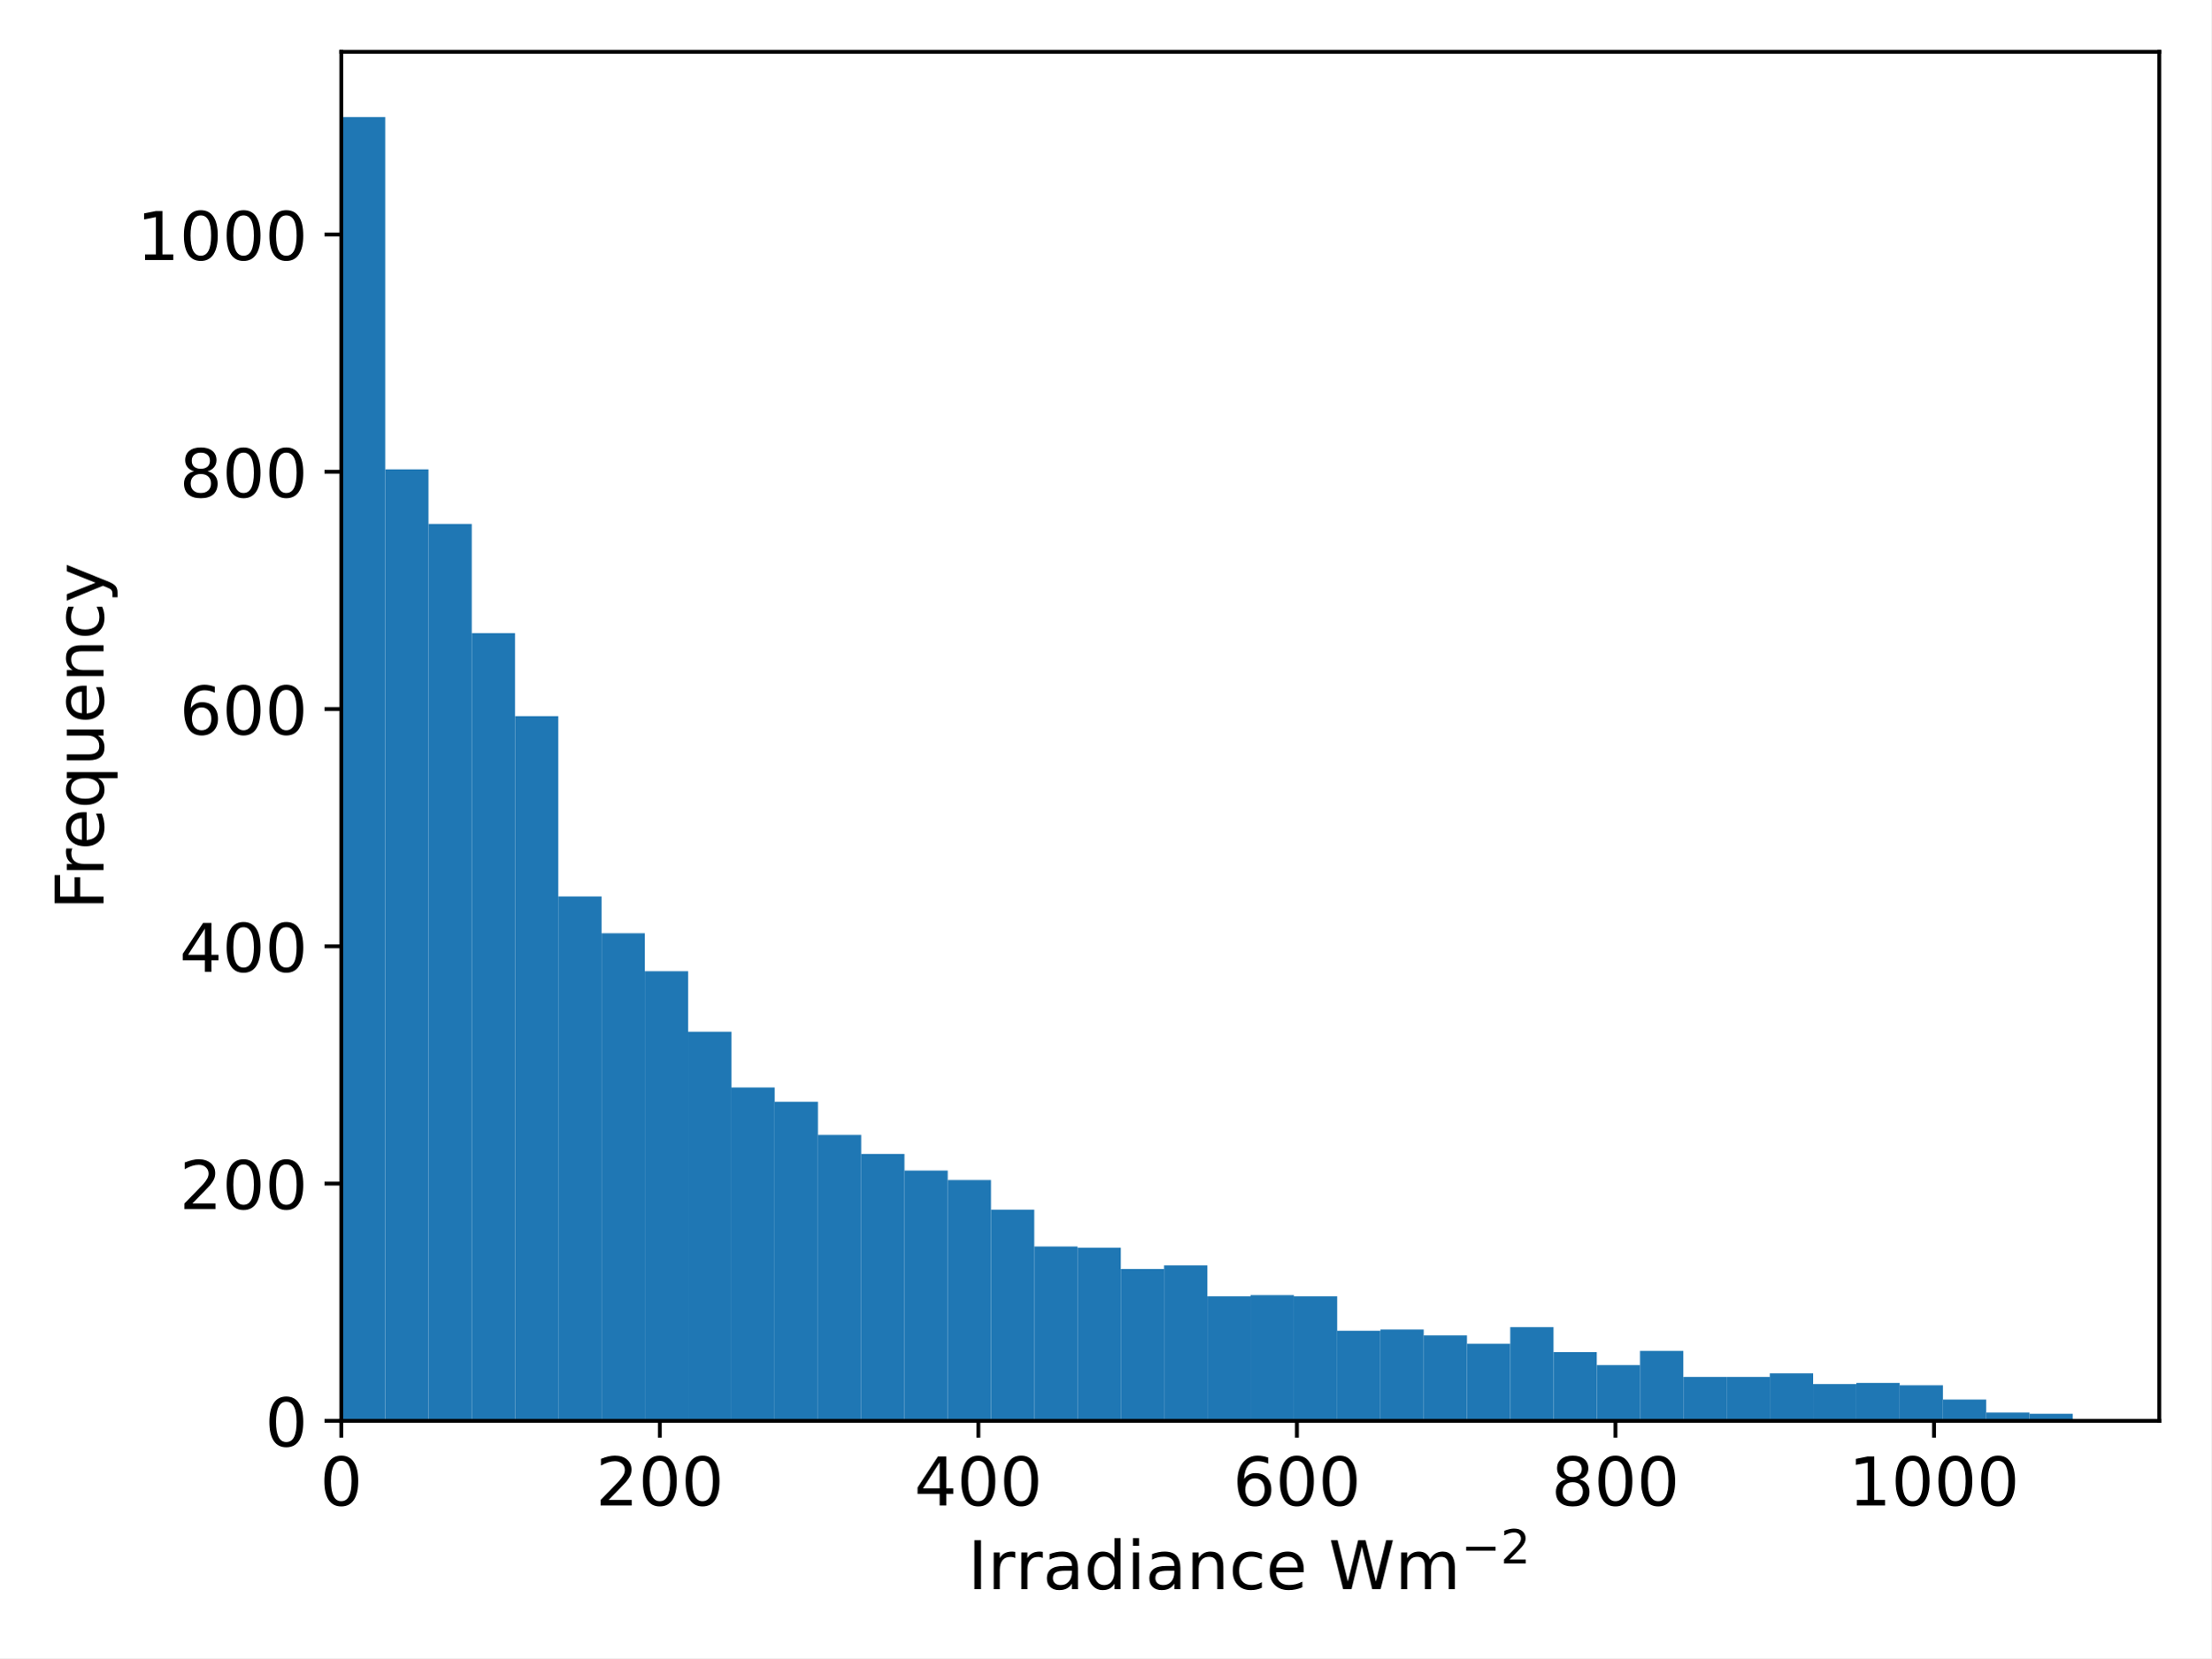
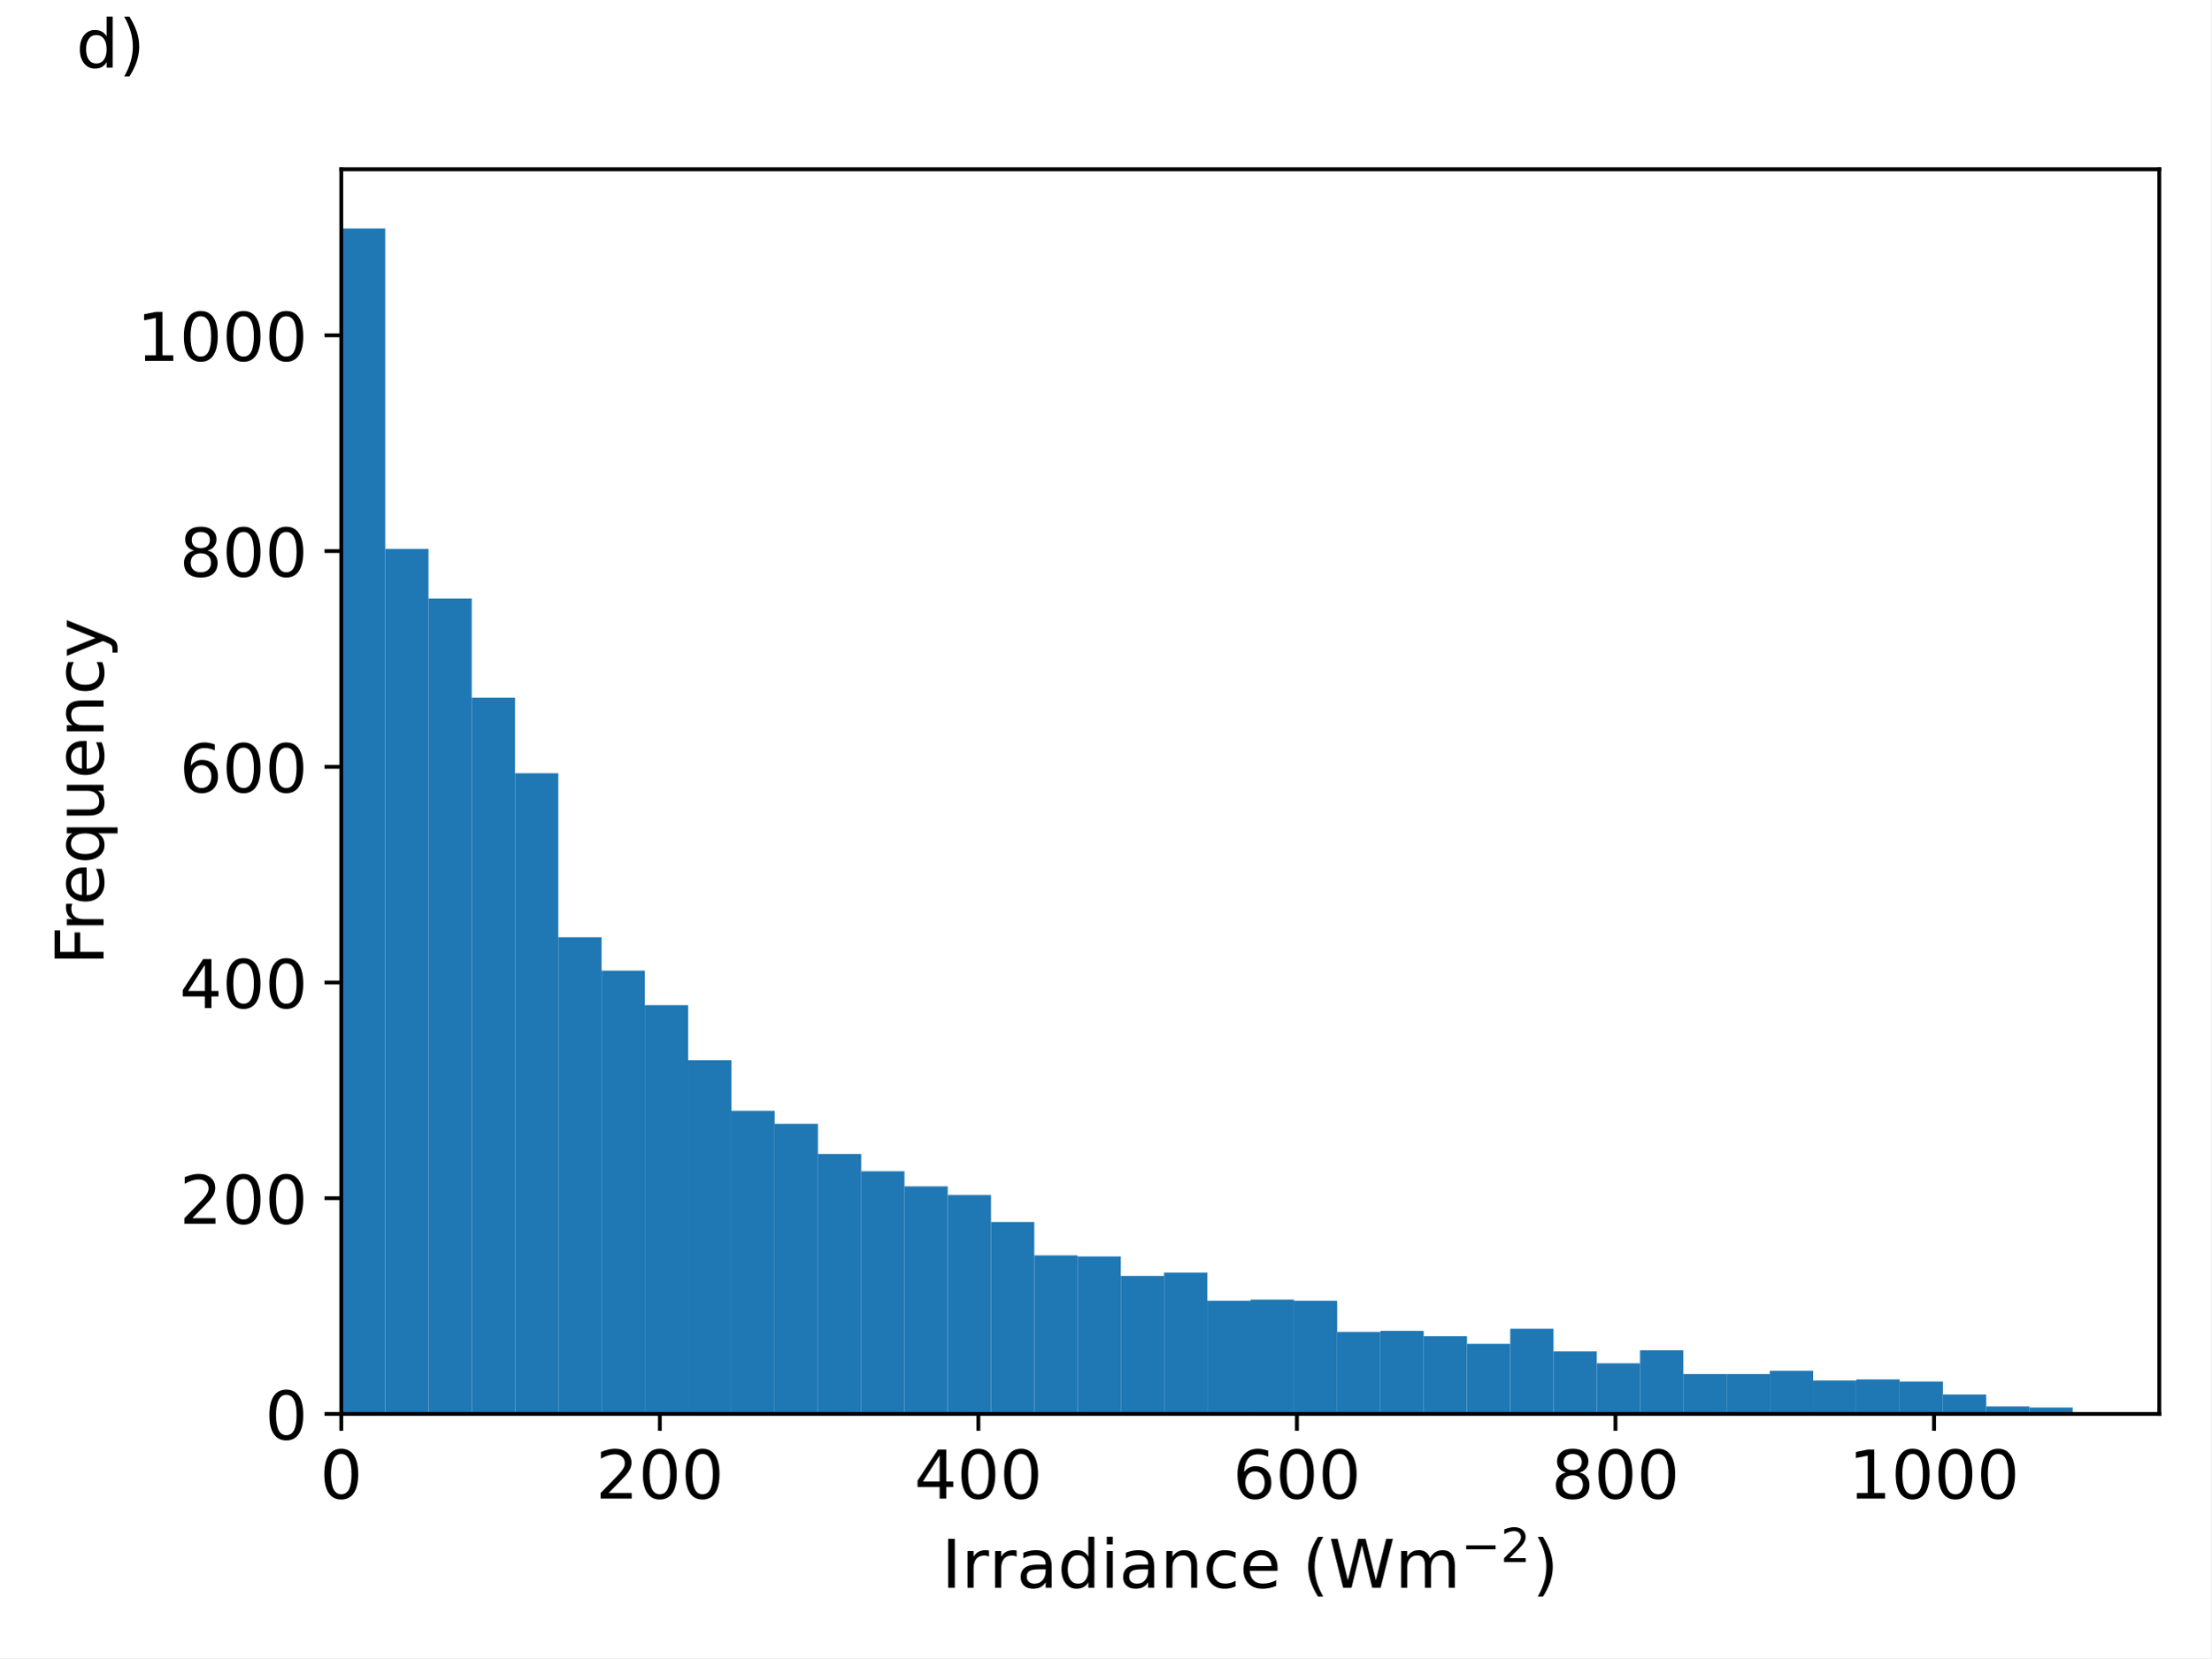
<svg xmlns="http://www.w3.org/2000/svg" xmlns:xlink="http://www.w3.org/1999/xlink" height="345.6pt" version="1.1" viewBox="0 0 460.8 345.6" width="460.8pt">
  <defs>
    <style type="text/css">*{stroke-linecap:butt;stroke-linejoin:round;}</style>
  </defs>
  <g id="figure_1">
    <g id="patch_1">
      <path d="M 0 345.6  L 460.8 345.6  L 460.8 0  L 0 0  z " style="fill:#ffffff;" />
    </g>
    <g id="axes_1">
      <g id="patch_2">
-         <path d="M 71.12 296.152  L 450 296.152  L 450 10.8  L 71.12 10.8  z " style="fill:#ffffff;" />
+         <path d="M 71.12 294.712  L 450 294.712  L 450 35.28  L 71.12 35.28  z " style="fill:#ffffff;" />
      </g>
      <g id="patch_3">
-         <path clip-path="url(#p6f10c648e5)" d="M 71.263 296.152  L 80.28 296.152  L 80.28 24.388  L 71.263 24.388  z " style="fill:#1f77b4;" />
+         <path clip-path="url(#pe1e6126cf8)" d="M 71.263 294.712  L 80.28 294.712  L 80.28 47.634  L 71.263 47.634  z " style="fill:#1f77b4;" />
      </g>
      <g id="patch_4">
-         <path clip-path="url(#p6f10c648e5)" d="M 80.28 296.152  L 89.298 296.152  L 89.298 97.831  L 80.28 97.831  z " style="fill:#1f77b4;" />
+         <path clip-path="url(#pe1e6126cf8)" d="M 80.28 294.712  L 89.298 294.712  L 89.298 114.406  L 80.28 114.406  z " style="fill:#1f77b4;" />
      </g>
      <g id="patch_5">
-         <path clip-path="url(#p6f10c648e5)" d="M 89.298 296.152  L 98.315 296.152  L 98.315 109.206  L 89.298 109.206  z " style="fill:#1f77b4;" />
+         <path clip-path="url(#pe1e6126cf8)" d="M 89.298 294.712  L 98.315 294.712  L 98.315 124.747  L 89.298 124.747  z " style="fill:#1f77b4;" />
      </g>
      <g id="patch_6">
-         <path clip-path="url(#p6f10c648e5)" d="M 98.315 296.152  L 107.333 296.152  L 107.333 131.956  L 98.315 131.956  z " style="fill:#1f77b4;" />
+         <path clip-path="url(#pe1e6126cf8)" d="M 98.315 294.712  L 107.333 294.712  L 107.333 145.431  L 98.315 145.431  z " style="fill:#1f77b4;" />
      </g>
      <g id="patch_7">
-         <path clip-path="url(#p6f10c648e5)" d="M 107.333 296.152  L 116.351 296.152  L 116.351 149.266  L 107.333 149.266  z " style="fill:#1f77b4;" />
+         <path clip-path="url(#pe1e6126cf8)" d="M 107.333 294.712  L 116.351 294.712  L 116.351 161.168  L 107.333 161.168  z " style="fill:#1f77b4;" />
      </g>
      <g id="patch_8">
-         <path clip-path="url(#p6f10c648e5)" d="M 116.351 296.152  L 125.368 296.152  L 125.368 186.853  L 116.351 186.853  z " style="fill:#1f77b4;" />
+         <path clip-path="url(#pe1e6126cf8)" d="M 116.351 294.712  L 125.368 294.712  L 125.368 195.341  L 116.351 195.341  z " style="fill:#1f77b4;" />
      </g>
      <g id="patch_9">
-         <path clip-path="url(#p6f10c648e5)" d="M 125.368 296.152  L 134.386 296.152  L 134.386 194.519  L 125.368 194.519  z " style="fill:#1f77b4;" />
+         <path clip-path="url(#pe1e6126cf8)" d="M 125.368 294.712  L 134.386 294.712  L 134.386 202.311  L 125.368 202.311  z " style="fill:#1f77b4;" />
      </g>
      <g id="patch_10">
-         <path clip-path="url(#p6f10c648e5)" d="M 134.386 296.152  L 143.403 296.152  L 143.403 202.432  L 134.386 202.432  z " style="fill:#1f77b4;" />
+         <path clip-path="url(#pe1e6126cf8)" d="M 134.386 294.712  L 143.403 294.712  L 143.403 209.505  L 134.386 209.505  z " style="fill:#1f77b4;" />
      </g>
      <g id="patch_11">
-         <path clip-path="url(#p6f10c648e5)" d="M 143.403 296.152  L 152.421 296.152  L 152.421 215.043  L 143.403 215.043  z " style="fill:#1f77b4;" />
+         <path clip-path="url(#pe1e6126cf8)" d="M 143.403 294.712  L 152.421 294.712  L 152.421 220.971  L 143.403 220.971  z " style="fill:#1f77b4;" />
      </g>
      <g id="patch_12">
-         <path clip-path="url(#p6f10c648e5)" d="M 152.421 296.152  L 161.438 296.152  L 161.438 226.666  L 152.421 226.666  z " style="fill:#1f77b4;" />
+         <path clip-path="url(#pe1e6126cf8)" d="M 152.421 294.712  L 161.438 294.712  L 161.438 231.537  L 152.421 231.537  z " style="fill:#1f77b4;" />
      </g>
      <g id="patch_13">
-         <path clip-path="url(#p6f10c648e5)" d="M 161.438 296.152  L 170.456 296.152  L 170.456 229.633  L 161.438 229.633  z " style="fill:#1f77b4;" />
+         <path clip-path="url(#pe1e6126cf8)" d="M 161.438 294.712  L 170.456 294.712  L 170.456 234.235  L 161.438 234.235  z " style="fill:#1f77b4;" />
      </g>
      <g id="patch_14">
-         <path clip-path="url(#p6f10c648e5)" d="M 170.456 296.152  L 179.473 296.152  L 179.473 236.557  L 170.456 236.557  z " style="fill:#1f77b4;" />
+         <path clip-path="url(#pe1e6126cf8)" d="M 170.456 294.712  L 179.473 294.712  L 179.473 240.53  L 170.456 240.53  z " style="fill:#1f77b4;" />
      </g>
      <g id="patch_15">
-         <path clip-path="url(#p6f10c648e5)" d="M 179.473 296.152  L 188.491 296.152  L 188.491 240.513  L 179.473 240.513  z " style="fill:#1f77b4;" />
+         <path clip-path="url(#pe1e6126cf8)" d="M 179.473 294.712  L 188.491 294.712  L 188.491 244.127  L 179.473 244.127  z " style="fill:#1f77b4;" />
      </g>
      <g id="patch_16">
-         <path clip-path="url(#p6f10c648e5)" d="M 188.491 296.152  L 197.508 296.152  L 197.508 243.975  L 188.491 243.975  z " style="fill:#1f77b4;" />
+         <path clip-path="url(#pe1e6126cf8)" d="M 188.491 294.712  L 197.508 294.712  L 197.508 247.275  L 188.491 247.275  z " style="fill:#1f77b4;" />
      </g>
      <g id="patch_17">
-         <path clip-path="url(#p6f10c648e5)" d="M 197.508 296.152  L 206.526 296.152  L 206.526 245.954  L 197.508 245.954  z " style="fill:#1f77b4;" />
+         <path clip-path="url(#pe1e6126cf8)" d="M 197.508 294.712  L 206.526 294.712  L 206.526 249.073  L 197.508 249.073  z " style="fill:#1f77b4;" />
      </g>
      <g id="patch_18">
-         <path clip-path="url(#p6f10c648e5)" d="M 206.526 296.152  L 215.544 296.152  L 215.544 252.136  L 206.526 252.136  z " style="fill:#1f77b4;" />
+         <path clip-path="url(#pe1e6126cf8)" d="M 206.526 294.712  L 215.544 294.712  L 215.544 254.694  L 206.526 254.694  z " style="fill:#1f77b4;" />
      </g>
      <g id="patch_19">
-         <path clip-path="url(#p6f10c648e5)" d="M 215.544 296.152  L 224.561 296.152  L 224.561 259.801  L 215.544 259.801  z " style="fill:#1f77b4;" />
+         <path clip-path="url(#pe1e6126cf8)" d="M 215.544 294.712  L 224.561 294.712  L 224.561 261.663  L 215.544 261.663  z " style="fill:#1f77b4;" />
      </g>
      <g id="patch_20">
-         <path clip-path="url(#p6f10c648e5)" d="M 224.561 296.152  L 233.579 296.152  L 233.579 260.049  L 224.561 260.049  z " style="fill:#1f77b4;" />
+         <path clip-path="url(#pe1e6126cf8)" d="M 224.561 294.712  L 233.579 294.712  L 233.579 261.888  L 224.561 261.888  z " style="fill:#1f77b4;" />
      </g>
      <g id="patch_21">
-         <path clip-path="url(#p6f10c648e5)" d="M 233.579 296.152  L 242.596 296.152  L 242.596 264.5  L 233.579 264.5  z " style="fill:#1f77b4;" />
+         <path clip-path="url(#pe1e6126cf8)" d="M 233.579 294.712  L 242.596 294.712  L 242.596 265.935  L 233.579 265.935  z " style="fill:#1f77b4;" />
      </g>
      <g id="patch_22">
-         <path clip-path="url(#p6f10c648e5)" d="M 242.596 296.152  L 251.614 296.152  L 251.614 263.758  L 242.596 263.758  z " style="fill:#1f77b4;" />
+         <path clip-path="url(#pe1e6126cf8)" d="M 242.596 294.712  L 251.614 294.712  L 251.614 265.26  L 242.596 265.26  z " style="fill:#1f77b4;" />
      </g>
      <g id="patch_23">
-         <path clip-path="url(#p6f10c648e5)" d="M 251.614 296.152  L 260.631 296.152  L 260.631 270.187  L 251.614 270.187  z " style="fill:#1f77b4;" />
+         <path clip-path="url(#pe1e6126cf8)" d="M 251.614 294.712  L 260.631 294.712  L 260.631 271.106  L 251.614 271.106  z " style="fill:#1f77b4;" />
      </g>
      <g id="patch_24">
-         <path clip-path="url(#p6f10c648e5)" d="M 260.631 296.152  L 269.649 296.152  L 269.649 269.94  L 260.631 269.94  z " style="fill:#1f77b4;" />
+         <path clip-path="url(#pe1e6126cf8)" d="M 260.631 294.712  L 269.649 294.712  L 269.649 270.881  L 260.631 270.881  z " style="fill:#1f77b4;" />
      </g>
      <g id="patch_25">
-         <path clip-path="url(#p6f10c648e5)" d="M 269.649 296.152  L 278.666 296.152  L 278.666 270.187  L 269.649 270.187  z " style="fill:#1f77b4;" />
+         <path clip-path="url(#pe1e6126cf8)" d="M 269.649 294.712  L 278.666 294.712  L 278.666 271.106  L 269.649 271.106  z " style="fill:#1f77b4;" />
      </g>
      <g id="patch_26">
-         <path clip-path="url(#p6f10c648e5)" d="M 278.666 296.152  L 287.684 296.152  L 287.684 277.359  L 278.666 277.359  z " style="fill:#1f77b4;" />
+         <path clip-path="url(#pe1e6126cf8)" d="M 278.666 294.712  L 287.684 294.712  L 287.684 277.626  L 278.666 277.626  z " style="fill:#1f77b4;" />
      </g>
      <g id="patch_27">
-         <path clip-path="url(#p6f10c648e5)" d="M 287.684 296.152  L 296.702 296.152  L 296.702 277.111  L 287.684 277.111  z " style="fill:#1f77b4;" />
+         <path clip-path="url(#pe1e6126cf8)" d="M 287.684 294.712  L 296.702 294.712  L 296.702 277.401  L 287.684 277.401  z " style="fill:#1f77b4;" />
      </g>
      <g id="patch_28">
-         <path clip-path="url(#p6f10c648e5)" d="M 296.702 296.152  L 305.719 296.152  L 305.719 278.348  L 296.702 278.348  z " style="fill:#1f77b4;" />
+         <path clip-path="url(#pe1e6126cf8)" d="M 296.702 294.712  L 305.719 294.712  L 305.719 278.525  L 296.702 278.525  z " style="fill:#1f77b4;" />
      </g>
      <g id="patch_29">
-         <path clip-path="url(#p6f10c648e5)" d="M 305.719 296.152  L 314.737 296.152  L 314.737 280.079  L 305.719 280.079  z " style="fill:#1f77b4;" />
+         <path clip-path="url(#pe1e6126cf8)" d="M 305.719 294.712  L 314.737 294.712  L 314.737 280.099  L 305.719 280.099  z " style="fill:#1f77b4;" />
      </g>
      <g id="patch_30">
-         <path clip-path="url(#p6f10c648e5)" d="M 314.737 296.152  L 323.754 296.152  L 323.754 276.617  L 314.737 276.617  z " style="fill:#1f77b4;" />
+         <path clip-path="url(#pe1e6126cf8)" d="M 314.737 294.712  L 323.754 294.712  L 323.754 276.951  L 314.737 276.951  z " style="fill:#1f77b4;" />
      </g>
      <g id="patch_31">
-         <path clip-path="url(#p6f10c648e5)" d="M 323.754 296.152  L 332.772 296.152  L 332.772 281.81  L 323.754 281.81  z " style="fill:#1f77b4;" />
+         <path clip-path="url(#pe1e6126cf8)" d="M 323.754 294.712  L 332.772 294.712  L 332.772 281.672  L 323.754 281.672  z " style="fill:#1f77b4;" />
      </g>
      <g id="patch_32">
-         <path clip-path="url(#p6f10c648e5)" d="M 332.772 296.152  L 341.789 296.152  L 341.789 284.53  L 332.772 284.53  z " style="fill:#1f77b4;" />
+         <path clip-path="url(#pe1e6126cf8)" d="M 332.772 294.712  L 341.789 294.712  L 341.789 284.145  L 332.772 284.145  z " style="fill:#1f77b4;" />
      </g>
      <g id="patch_33">
-         <path clip-path="url(#p6f10c648e5)" d="M 341.789 296.152  L 350.807 296.152  L 350.807 281.562  L 341.789 281.562  z " style="fill:#1f77b4;" />
+         <path clip-path="url(#pe1e6126cf8)" d="M 341.789 294.712  L 350.807 294.712  L 350.807 281.448  L 341.789 281.448  z " style="fill:#1f77b4;" />
      </g>
      <g id="patch_34">
-         <path clip-path="url(#p6f10c648e5)" d="M 350.807 296.152  L 359.824 296.152  L 359.824 287.003  L 350.807 287.003  z " style="fill:#1f77b4;" />
+         <path clip-path="url(#pe1e6126cf8)" d="M 350.807 294.712  L 359.824 294.712  L 359.824 286.394  L 350.807 286.394  z " style="fill:#1f77b4;" />
      </g>
      <g id="patch_35">
-         <path clip-path="url(#p6f10c648e5)" d="M 359.824 296.152  L 368.842 296.152  L 368.842 287.003  L 359.824 287.003  z " style="fill:#1f77b4;" />
+         <path clip-path="url(#pe1e6126cf8)" d="M 359.824 294.712  L 368.842 294.712  L 368.842 286.394  L 359.824 286.394  z " style="fill:#1f77b4;" />
      </g>
      <g id="patch_36">
-         <path clip-path="url(#p6f10c648e5)" d="M 368.842 296.152  L 377.86 296.152  L 377.86 286.261  L 368.842 286.261  z " style="fill:#1f77b4;" />
+         <path clip-path="url(#pe1e6126cf8)" d="M 368.842 294.712  L 377.86 294.712  L 377.86 285.719  L 368.842 285.719  z " style="fill:#1f77b4;" />
      </g>
      <g id="patch_37">
-         <path clip-path="url(#p6f10c648e5)" d="M 377.86 296.152  L 386.877 296.152  L 386.877 288.486  L 377.86 288.486  z " style="fill:#1f77b4;" />
+         <path clip-path="url(#pe1e6126cf8)" d="M 377.86 294.712  L 386.877 294.712  L 386.877 287.743  L 377.86 287.743  z " style="fill:#1f77b4;" />
      </g>
      <g id="patch_38">
-         <path clip-path="url(#p6f10c648e5)" d="M 386.877 296.152  L 395.895 296.152  L 395.895 288.239  L 386.877 288.239  z " style="fill:#1f77b4;" />
+         <path clip-path="url(#pe1e6126cf8)" d="M 386.877 294.712  L 395.895 294.712  L 395.895 287.518  L 386.877 287.518  z " style="fill:#1f77b4;" />
      </g>
      <g id="patch_39">
-         <path clip-path="url(#p6f10c648e5)" d="M 395.895 296.152  L 404.912 296.152  L 404.912 288.734  L 395.895 288.734  z " style="fill:#1f77b4;" />
+         <path clip-path="url(#pe1e6126cf8)" d="M 395.895 294.712  L 404.912 294.712  L 404.912 287.967  L 395.895 287.967  z " style="fill:#1f77b4;" />
      </g>
      <g id="patch_40">
-         <path clip-path="url(#p6f10c648e5)" d="M 404.912 296.152  L 413.93 296.152  L 413.93 291.701  L 404.912 291.701  z " style="fill:#1f77b4;" />
+         <path clip-path="url(#pe1e6126cf8)" d="M 404.912 294.712  L 413.93 294.712  L 413.93 290.665  L 404.912 290.665  z " style="fill:#1f77b4;" />
      </g>
      <g id="patch_41">
-         <path clip-path="url(#p6f10c648e5)" d="M 413.93 296.152  L 422.947 296.152  L 422.947 294.421  L 413.93 294.421  z " style="fill:#1f77b4;" />
+         <path clip-path="url(#pe1e6126cf8)" d="M 413.93 294.712  L 422.947 294.712  L 422.947 293.138  L 413.93 293.138  z " style="fill:#1f77b4;" />
      </g>
      <g id="patch_42">
-         <path clip-path="url(#p6f10c648e5)" d="M 422.947 296.152  L 431.965 296.152  L 431.965 294.668  L 422.947 294.668  z " style="fill:#1f77b4;" />
+         <path clip-path="url(#pe1e6126cf8)" d="M 422.947 294.712  L 431.965 294.712  L 431.965 293.363  L 422.947 293.363  z " style="fill:#1f77b4;" />
      </g>
      <g id="matplotlib.axis_1">
        <g id="xtick_1">
          <g id="line2d_1">
            <defs>
-               <path d="M 0 0  L 0 3.5  " id="ma7a2165daa" style="stroke:#000000;stroke-width:0.8;" />
+               <path d="M 0 0  L 0 3.5  " id="m13bd11ced8" style="stroke:#000000;stroke-width:0.8;" />
            </defs>
            <g>
-               <use style="stroke:#000000;stroke-width:0.8;" x="71.12" xlink:href="#ma7a2165daa" y="296.152" />
+               <use style="stroke:#000000;stroke-width:0.8;" x="71.12" xlink:href="#m13bd11ced8" y="294.712" />
            </g>
          </g>
          <g id="text_1">
-             <g transform="translate(66.66625 313.7898)scale(0.14 -0.14)">
+             <g transform="translate(66.66625 312.3498)scale(0.14 -0.14)">
              <defs>
                <path d="M 2034 4250  Q 1547 4250 1301 3770  Q 1056 3291 1056 2328  Q 1056 1369 1301 889  Q 1547 409 2034 409  Q 2525 409 2770 889  Q 3016 1369 3016 2328  Q 3016 3291 2770 3770  Q 2525 4250 2034 4250  z M 2034 4750  Q 2819 4750 3233 4129  Q 3647 3509 3647 2328  Q 3647 1150 3233 529  Q 2819 -91 2034 -91  Q 1250 -91 836 529  Q 422 1150 422 2328  Q 422 3509 836 4129  Q 1250 4750 2034 4750  z " id="DejaVuSans-30" transform="scale(0.015625)" />
              </defs>
              <use xlink:href="#DejaVuSans-30" />
            </g>
          </g>
        </g>
        <g id="xtick_2">
          <g id="line2d_2">
            <g>
-               <use style="stroke:#000000;stroke-width:0.8;" x="137.507" xlink:href="#ma7a2165daa" y="296.152" />
+               <use style="stroke:#000000;stroke-width:0.8;" x="137.507" xlink:href="#m13bd11ced8" y="294.712" />
            </g>
          </g>
          <g id="text_2">
-             <g transform="translate(124.1461 313.7898)scale(0.14 -0.14)">
+             <g transform="translate(124.1461 312.3498)scale(0.14 -0.14)">
              <defs>
                <path d="M 1228 531  L 3431 531  L 3431 0  L 469 0  L 469 531  Q 828 903 1448 1529  Q 2069 2156 2228 2338  Q 2531 2678 2651 2914  Q 2772 3150 2772 3378  Q 2772 3750 2511 3984  Q 2250 4219 1831 4219  Q 1534 4219 1204 4116  Q 875 4013 500 3803  L 500 4441  Q 881 4594 1212 4672  Q 1544 4750 1819 4750  Q 2544 4750 2975 4387  Q 3406 4025 3406 3419  Q 3406 3131 3298 2873  Q 3191 2616 2906 2266  Q 2828 2175 2409 1742  Q 1991 1309 1228 531  z " id="DejaVuSans-32" transform="scale(0.015625)" />
              </defs>
              <use xlink:href="#DejaVuSans-32" />
              <use x="63.623" xlink:href="#DejaVuSans-30" />
              <use x="127.246" xlink:href="#DejaVuSans-30" />
            </g>
          </g>
        </g>
        <g id="xtick_3">
          <g id="line2d_3">
            <g>
-               <use style="stroke:#000000;stroke-width:0.8;" x="203.895" xlink:href="#ma7a2165daa" y="296.152" />
+               <use style="stroke:#000000;stroke-width:0.8;" x="203.895" xlink:href="#m13bd11ced8" y="294.712" />
            </g>
          </g>
          <g id="text_3">
-             <g transform="translate(190.5334 313.7898)scale(0.14 -0.14)">
+             <g transform="translate(190.5334 312.3498)scale(0.14 -0.14)">
              <defs>
                <path d="M 2419 4116  L 825 1625  L 2419 1625  L 2419 4116  z M 2253 4666  L 3047 4666  L 3047 1625  L 3713 1625  L 3713 1100  L 3047 1100  L 3047 0  L 2419 0  L 2419 1100  L 313 1100  L 313 1709  L 2253 4666  z " id="DejaVuSans-34" transform="scale(0.015625)" />
              </defs>
              <use xlink:href="#DejaVuSans-34" />
              <use x="63.623" xlink:href="#DejaVuSans-30" />
              <use x="127.246" xlink:href="#DejaVuSans-30" />
            </g>
          </g>
        </g>
        <g id="xtick_4">
          <g id="line2d_4">
            <g>
-               <use style="stroke:#000000;stroke-width:0.8;" x="270.282" xlink:href="#ma7a2165daa" y="296.152" />
+               <use style="stroke:#000000;stroke-width:0.8;" x="270.282" xlink:href="#m13bd11ced8" y="294.712" />
            </g>
          </g>
          <g id="text_4">
-             <g transform="translate(256.9207 313.7898)scale(0.14 -0.14)">
+             <g transform="translate(256.9207 312.3498)scale(0.14 -0.14)">
              <defs>
                <path d="M 2113 2584  Q 1688 2584 1439 2293  Q 1191 2003 1191 1497  Q 1191 994 1439 701  Q 1688 409 2113 409  Q 2538 409 2786 701  Q 3034 994 3034 1497  Q 3034 2003 2786 2293  Q 2538 2584 2113 2584  z M 3366 4563  L 3366 3988  Q 3128 4100 2886 4159  Q 2644 4219 2406 4219  Q 1781 4219 1451 3797  Q 1122 3375 1075 2522  Q 1259 2794 1537 2939  Q 1816 3084 2150 3084  Q 2853 3084 3261 2657  Q 3669 2231 3669 1497  Q 3669 778 3244 343  Q 2819 -91 2113 -91  Q 1303 -91 875 529  Q 447 1150 447 2328  Q 447 3434 972 4092  Q 1497 4750 2381 4750  Q 2619 4750 2861 4703  Q 3103 4656 3366 4563  z " id="DejaVuSans-36" transform="scale(0.015625)" />
              </defs>
              <use xlink:href="#DejaVuSans-36" />
              <use x="63.623" xlink:href="#DejaVuSans-30" />
              <use x="127.246" xlink:href="#DejaVuSans-30" />
            </g>
          </g>
        </g>
        <g id="xtick_5">
          <g id="line2d_5">
            <g>
-               <use style="stroke:#000000;stroke-width:0.8;" x="336.669" xlink:href="#ma7a2165daa" y="296.152" />
+               <use style="stroke:#000000;stroke-width:0.8;" x="336.669" xlink:href="#m13bd11ced8" y="294.712" />
            </g>
          </g>
          <g id="text_5">
-             <g transform="translate(323.308 313.7898)scale(0.14 -0.14)">
+             <g transform="translate(323.308 312.3498)scale(0.14 -0.14)">
              <defs>
                <path d="M 2034 2216  Q 1584 2216 1326 1975  Q 1069 1734 1069 1313  Q 1069 891 1326 650  Q 1584 409 2034 409  Q 2484 409 2743 651  Q 3003 894 3003 1313  Q 3003 1734 2745 1975  Q 2488 2216 2034 2216  z M 1403 2484  Q 997 2584 770 2862  Q 544 3141 544 3541  Q 544 4100 942 4425  Q 1341 4750 2034 4750  Q 2731 4750 3128 4425  Q 3525 4100 3525 3541  Q 3525 3141 3298 2862  Q 3072 2584 2669 2484  Q 3125 2378 3379 2068  Q 3634 1759 3634 1313  Q 3634 634 3220 271  Q 2806 -91 2034 -91  Q 1263 -91 848 271  Q 434 634 434 1313  Q 434 1759 690 2068  Q 947 2378 1403 2484  z M 1172 3481  Q 1172 3119 1398 2916  Q 1625 2713 2034 2713  Q 2441 2713 2670 2916  Q 2900 3119 2900 3481  Q 2900 3844 2670 4047  Q 2441 4250 2034 4250  Q 1625 4250 1398 4047  Q 1172 3844 1172 3481  z " id="DejaVuSans-38" transform="scale(0.015625)" />
              </defs>
              <use xlink:href="#DejaVuSans-38" />
              <use x="63.623" xlink:href="#DejaVuSans-30" />
              <use x="127.246" xlink:href="#DejaVuSans-30" />
            </g>
          </g>
        </g>
        <g id="xtick_6">
          <g id="line2d_6">
            <g>
-               <use style="stroke:#000000;stroke-width:0.8;" x="403.057" xlink:href="#ma7a2165daa" y="296.152" />
+               <use style="stroke:#000000;stroke-width:0.8;" x="403.057" xlink:href="#m13bd11ced8" y="294.712" />
            </g>
          </g>
          <g id="text_6">
-             <g transform="translate(385.2415 313.7898)scale(0.14 -0.14)">
+             <g transform="translate(385.2415 312.3498)scale(0.14 -0.14)">
              <defs>
                <path d="M 794 531  L 1825 531  L 1825 4091  L 703 3866  L 703 4441  L 1819 4666  L 2450 4666  L 2450 531  L 3481 531  L 3481 0  L 794 0  L 794 531  z " id="DejaVuSans-31" transform="scale(0.015625)" />
              </defs>
              <use xlink:href="#DejaVuSans-31" />
              <use x="63.623" xlink:href="#DejaVuSans-30" />
              <use x="127.246" xlink:href="#DejaVuSans-30" />
              <use x="190.869" xlink:href="#DejaVuSans-30" />
            </g>
          </g>
        </g>
        <g id="text_7">
-           <g transform="translate(201.69 331.3392)scale(0.14 -0.14)">
+           <g transform="translate(196.23 331.0498)scale(0.14 -0.14)">
            <defs>
              <path d="M 628 4666  L 1259 4666  L 1259 0  L 628 0  L 628 4666  z " id="DejaVuSans-49" transform="scale(0.015625)" />
              <path d="M 2631 2963  Q 2534 3019 2420 3045  Q 2306 3072 2169 3072  Q 1681 3072 1420 2755  Q 1159 2438 1159 1844  L 1159 0  L 581 0  L 581 3500  L 1159 3500  L 1159 2956  Q 1341 3275 1631 3429  Q 1922 3584 2338 3584  Q 2397 3584 2469 3576  Q 2541 3569 2628 3553  L 2631 2963  z " id="DejaVuSans-72" transform="scale(0.015625)" />
              <path d="M 2194 1759  Q 1497 1759 1228 1600  Q 959 1441 959 1056  Q 959 750 1161 570  Q 1363 391 1709 391  Q 2188 391 2477 730  Q 2766 1069 2766 1631  L 2766 1759  L 2194 1759  z M 3341 1997  L 3341 0  L 2766 0  L 2766 531  Q 2569 213 2275 61  Q 1981 -91 1556 -91  Q 1019 -91 701 211  Q 384 513 384 1019  Q 384 1609 779 1909  Q 1175 2209 1959 2209  L 2766 2209  L 2766 2266  Q 2766 2663 2505 2880  Q 2244 3097 1772 3097  Q 1472 3097 1187 3025  Q 903 2953 641 2809  L 641 3341  Q 956 3463 1253 3523  Q 1550 3584 1831 3584  Q 2591 3584 2966 3190  Q 3341 2797 3341 1997  z " id="DejaVuSans-61" transform="scale(0.015625)" />
              <path d="M 2906 2969  L 2906 4863  L 3481 4863  L 3481 0  L 2906 0  L 2906 525  Q 2725 213 2448 61  Q 2172 -91 1784 -91  Q 1150 -91 751 415  Q 353 922 353 1747  Q 353 2572 751 3078  Q 1150 3584 1784 3584  Q 2172 3584 2448 3432  Q 2725 3281 2906 2969  z M 947 1747  Q 947 1113 1208 752  Q 1469 391 1925 391  Q 2381 391 2643 752  Q 2906 1113 2906 1747  Q 2906 2381 2643 2742  Q 2381 3103 1925 3103  Q 1469 3103 1208 2742  Q 947 2381 947 1747  z " id="DejaVuSans-64" transform="scale(0.015625)" />
              <path d="M 603 3500  L 1178 3500  L 1178 0  L 603 0  L 603 3500  z M 603 4863  L 1178 4863  L 1178 4134  L 603 4134  L 603 4863  z " id="DejaVuSans-69" transform="scale(0.015625)" />
              <path d="M 3513 2113  L 3513 0  L 2938 0  L 2938 2094  Q 2938 2591 2744 2837  Q 2550 3084 2163 3084  Q 1697 3084 1428 2787  Q 1159 2491 1159 1978  L 1159 0  L 581 0  L 581 3500  L 1159 3500  L 1159 2956  Q 1366 3272 1645 3428  Q 1925 3584 2291 3584  Q 2894 3584 3203 3211  Q 3513 2838 3513 2113  z " id="DejaVuSans-6e" transform="scale(0.015625)" />
              <path d="M 3122 3366  L 3122 2828  Q 2878 2963 2633 3030  Q 2388 3097 2138 3097  Q 1578 3097 1268 2742  Q 959 2388 959 1747  Q 959 1106 1268 751  Q 1578 397 2138 397  Q 2388 397 2633 464  Q 2878 531 3122 666  L 3122 134  Q 2881 22 2623 -34  Q 2366 -91 2075 -91  Q 1284 -91 818 406  Q 353 903 353 1747  Q 353 2603 823 3093  Q 1294 3584 2113 3584  Q 2378 3584 2631 3529  Q 2884 3475 3122 3366  z " id="DejaVuSans-63" transform="scale(0.015625)" />
              <path d="M 3597 1894  L 3597 1613  L 953 1613  Q 991 1019 1311 708  Q 1631 397 2203 397  Q 2534 397 2845 478  Q 3156 559 3463 722  L 3463 178  Q 3153 47 2828 -22  Q 2503 -91 2169 -91  Q 1331 -91 842 396  Q 353 884 353 1716  Q 353 2575 817 3079  Q 1281 3584 2069 3584  Q 2775 3584 3186 3129  Q 3597 2675 3597 1894  z M 3022 2063  Q 3016 2534 2758 2815  Q 2500 3097 2075 3097  Q 1594 3097 1305 2825  Q 1016 2553 972 2059  L 3022 2063  z " id="DejaVuSans-65" transform="scale(0.015625)" />
              <path id="DejaVuSans-20" transform="scale(0.015625)" />
+               <path d="M 1984 4856  Q 1566 4138 1362 3434  Q 1159 2731 1159 2009  Q 1159 1288 1364 580  Q 1569 -128 1984 -844  L 1484 -844  Q 1016 -109 783 600  Q 550 1309 550 2009  Q 550 2706 781 3412  Q 1013 4119 1484 4856  L 1984 4856  z " id="DejaVuSans-28" transform="scale(0.015625)" />
              <path d="M 213 4666  L 850 4666  L 1831 722  L 2809 4666  L 3519 4666  L 4500 722  L 5478 4666  L 6119 4666  L 4947 0  L 4153 0  L 3169 4050  L 2175 0  L 1381 0  L 213 4666  z " id="DejaVuSans-57" transform="scale(0.015625)" />
              <path d="M 3328 2828  Q 3544 3216 3844 3400  Q 4144 3584 4550 3584  Q 5097 3584 5394 3201  Q 5691 2819 5691 2113  L 5691 0  L 5113 0  L 5113 2094  Q 5113 2597 4934 2840  Q 4756 3084 4391 3084  Q 3944 3084 3684 2787  Q 3425 2491 3425 1978  L 3425 0  L 2847 0  L 2847 2094  Q 2847 2600 2669 2842  Q 2491 3084 2119 3084  Q 1678 3084 1418 2786  Q 1159 2488 1159 1978  L 1159 0  L 581 0  L 581 3500  L 1159 3500  L 1159 2956  Q 1356 3278 1631 3431  Q 1906 3584 2284 3584  Q 2666 3584 2933 3390  Q 3200 3197 3328 2828  z " id="DejaVuSans-6d" transform="scale(0.015625)" />
              <path d="M 678 2272  L 4684 2272  L 4684 1741  L 678 1741  L 678 2272  z " id="DejaVuSans-2212" transform="scale(0.015625)" />
+               <path d="M 513 4856  L 1013 4856  Q 1481 4119 1714 3412  Q 1947 2706 1947 2009  Q 1947 1309 1714 600  Q 1481 -109 1013 -844  L 513 -844  Q 928 -128 1133 580  Q 1338 1288 1338 2009  Q 1338 2731 1133 3434  Q 928 4138 513 4856  z " id="DejaVuSans-29" transform="scale(0.015625)" />
            </defs>
            <use transform="translate(0 0.765625)" xlink:href="#DejaVuSans-49" />
            <use transform="translate(29.49219 0.765625)" xlink:href="#DejaVuSans-72" />
            <use transform="translate(70.60547 0.765625)" xlink:href="#DejaVuSans-72" />
            <use transform="translate(111.7188 0.765625)" xlink:href="#DejaVuSans-61" />
            <use transform="translate(172.998 0.765625)" xlink:href="#DejaVuSans-64" />
            <use transform="translate(236.4746 0.765625)" xlink:href="#DejaVuSans-69" />
            <use transform="translate(264.2578 0.765625)" xlink:href="#DejaVuSans-61" />
            <use transform="translate(325.5371 0.765625)" xlink:href="#DejaVuSans-6e" />
            <use transform="translate(388.916 0.765625)" xlink:href="#DejaVuSans-63" />
            <use transform="translate(443.8965 0.765625)" xlink:href="#DejaVuSans-65" />
            <use transform="translate(505.4199 0.765625)" xlink:href="#DejaVuSans-20" />
-             <use transform="translate(537.207 0.765625)" xlink:href="#DejaVuSans-57" />
-             <use transform="translate(636.084 0.765625)" xlink:href="#DejaVuSans-6d" />
-             <use transform="translate(734.4531 39.04688)scale(0.7)" xlink:href="#DejaVuSans-2212" />
-             <use transform="translate(793.1055 39.04688)scale(0.7)" xlink:href="#DejaVuSans-32" />
+             <use transform="translate(537.207 0.765625)" xlink:href="#DejaVuSans-28" />
+             <use transform="translate(576.2207 0.765625)" xlink:href="#DejaVuSans-57" />
+             <use transform="translate(675.0977 0.765625)" xlink:href="#DejaVuSans-6d" />
+             <use transform="translate(773.4668 39.04688)scale(0.7)" xlink:href="#DejaVuSans-2212" />
+             <use transform="translate(832.1191 39.04688)scale(0.7)" xlink:href="#DejaVuSans-32" />
+             <use transform="translate(879.3896 0.765625)" xlink:href="#DejaVuSans-29" />
          </g>
        </g>
      </g>
      <g id="matplotlib.axis_2">
        <g id="ytick_1">
          <g id="line2d_7">
            <defs>
-               <path d="M 0 0  L -3.5 0  " id="m260f1e5e52" style="stroke:#000000;stroke-width:0.8;" />
+               <path d="M 0 0  L -3.5 0  " id="m00aea3352f" style="stroke:#000000;stroke-width:0.8;" />
            </defs>
            <g>
-               <use style="stroke:#000000;stroke-width:0.8;" x="71.12" xlink:href="#m260f1e5e52" y="296.152" />
+               <use style="stroke:#000000;stroke-width:0.8;" x="71.12" xlink:href="#m00aea3352f" y="294.712" />
            </g>
          </g>
          <g id="text_8">
-             <g transform="translate(55.2125 301.4709)scale(0.14 -0.14)">
+             <g transform="translate(55.2125 300.0309)scale(0.14 -0.14)">
              <use xlink:href="#DejaVuSans-30" />
            </g>
          </g>
        </g>
        <g id="ytick_2">
          <g id="line2d_8">
            <g>
-               <use style="stroke:#000000;stroke-width:0.8;" x="71.12" xlink:href="#m260f1e5e52" y="246.695" />
+               <use style="stroke:#000000;stroke-width:0.8;" x="71.12" xlink:href="#m00aea3352f" y="249.748" />
            </g>
          </g>
          <g id="text_9">
-             <g transform="translate(37.3975 252.0143)scale(0.14 -0.14)">
+             <g transform="translate(37.3975 255.0667)scale(0.14 -0.14)">
              <use xlink:href="#DejaVuSans-32" />
              <use x="63.623" xlink:href="#DejaVuSans-30" />
              <use x="127.246" xlink:href="#DejaVuSans-30" />
            </g>
          </g>
        </g>
        <g id="ytick_3">
          <g id="line2d_9">
            <g>
-               <use style="stroke:#000000;stroke-width:0.8;" x="71.12" xlink:href="#m260f1e5e52" y="197.239" />
+               <use style="stroke:#000000;stroke-width:0.8;" x="71.12" xlink:href="#m00aea3352f" y="204.784" />
            </g>
          </g>
          <g id="text_10">
-             <g transform="translate(37.3975 202.5578)scale(0.14 -0.14)">
+             <g transform="translate(37.3975 210.1026)scale(0.14 -0.14)">
              <use xlink:href="#DejaVuSans-34" />
              <use x="63.623" xlink:href="#DejaVuSans-30" />
              <use x="127.246" xlink:href="#DejaVuSans-30" />
            </g>
          </g>
        </g>
        <g id="ytick_4">
          <g id="line2d_10">
            <g>
-               <use style="stroke:#000000;stroke-width:0.8;" x="71.12" xlink:href="#m260f1e5e52" y="147.782" />
+               <use style="stroke:#000000;stroke-width:0.8;" x="71.12" xlink:href="#m00aea3352f" y="159.82" />
            </g>
          </g>
          <g id="text_11">
-             <g transform="translate(37.3975 153.1012)scale(0.14 -0.14)">
+             <g transform="translate(37.3975 165.1384)scale(0.14 -0.14)">
              <use xlink:href="#DejaVuSans-36" />
              <use x="63.623" xlink:href="#DejaVuSans-30" />
              <use x="127.246" xlink:href="#DejaVuSans-30" />
            </g>
          </g>
        </g>
        <g id="ytick_5">
          <g id="line2d_11">
            <g>
-               <use style="stroke:#000000;stroke-width:0.8;" x="71.12" xlink:href="#m260f1e5e52" y="98.326" />
+               <use style="stroke:#000000;stroke-width:0.8;" x="71.12" xlink:href="#m00aea3352f" y="114.855" />
            </g>
          </g>
          <g id="text_12">
-             <g transform="translate(37.3975 103.6447)scale(0.14 -0.14)">
+             <g transform="translate(37.3975 120.1742)scale(0.14 -0.14)">
              <use xlink:href="#DejaVuSans-38" />
              <use x="63.623" xlink:href="#DejaVuSans-30" />
              <use x="127.246" xlink:href="#DejaVuSans-30" />
            </g>
          </g>
        </g>
        <g id="ytick_6">
          <g id="line2d_12">
            <g>
-               <use style="stroke:#000000;stroke-width:0.8;" x="71.12" xlink:href="#m260f1e5e52" y="48.869" />
+               <use style="stroke:#000000;stroke-width:0.8;" x="71.12" xlink:href="#m00aea3352f" y="69.891" />
            </g>
          </g>
          <g id="text_13">
-             <g transform="translate(28.49 54.18809)scale(0.14 -0.14)">
+             <g transform="translate(28.49 75.21007)scale(0.14 -0.14)">
              <use xlink:href="#DejaVuSans-31" />
              <use x="63.623" xlink:href="#DejaVuSans-30" />
              <use x="127.246" xlink:href="#DejaVuSans-30" />
              <use x="190.869" xlink:href="#DejaVuSans-30" />
            </g>
          </g>
        </g>
        <g id="text_14">
-           <g transform="translate(21.57844 189.6376)rotate(-90)scale(0.14 -0.14)">
+           <g transform="translate(21.57844 201.1576)rotate(-90)scale(0.14 -0.14)">
            <defs>
              <path d="M 628 4666  L 3309 4666  L 3309 4134  L 1259 4134  L 1259 2759  L 3109 2759  L 3109 2228  L 1259 2228  L 1259 0  L 628 0  L 628 4666  z " id="DejaVuSans-46" transform="scale(0.015625)" />
              <path d="M 947 1747  Q 947 1113 1208 752  Q 1469 391 1925 391  Q 2381 391 2643 752  Q 2906 1113 2906 1747  Q 2906 2381 2643 2742  Q 2381 3103 1925 3103  Q 1469 3103 1208 2742  Q 947 2381 947 1747  z M 2906 525  Q 2725 213 2448 61  Q 2172 -91 1784 -91  Q 1150 -91 751 415  Q 353 922 353 1747  Q 353 2572 751 3078  Q 1150 3584 1784 3584  Q 2172 3584 2448 3432  Q 2725 3281 2906 2969  L 2906 3500  L 3481 3500  L 3481 -1331  L 2906 -1331  L 2906 525  z " id="DejaVuSans-71" transform="scale(0.015625)" />
              <path d="M 544 1381  L 544 3500  L 1119 3500  L 1119 1403  Q 1119 906 1312 657  Q 1506 409 1894 409  Q 2359 409 2629 706  Q 2900 1003 2900 1516  L 2900 3500  L 3475 3500  L 3475 0  L 2900 0  L 2900 538  Q 2691 219 2414 64  Q 2138 -91 1772 -91  Q 1169 -91 856 284  Q 544 659 544 1381  z M 1991 3584  L 1991 3584  z " id="DejaVuSans-75" transform="scale(0.015625)" />
              <path d="M 2059 -325  Q 1816 -950 1584 -1140  Q 1353 -1331 966 -1331  L 506 -1331  L 506 -850  L 844 -850  Q 1081 -850 1212 -737  Q 1344 -625 1503 -206  L 1606 56  L 191 3500  L 800 3500  L 1894 763  L 2988 3500  L 3597 3500  L 2059 -325  z " id="DejaVuSans-79" transform="scale(0.015625)" />
            </defs>
            <use xlink:href="#DejaVuSans-46" />
            <use x="50.27" xlink:href="#DejaVuSans-72" />
            <use x="89.133" xlink:href="#DejaVuSans-65" />
            <use x="150.656" xlink:href="#DejaVuSans-71" />
            <use x="214.133" xlink:href="#DejaVuSans-75" />
            <use x="277.512" xlink:href="#DejaVuSans-65" />
            <use x="339.035" xlink:href="#DejaVuSans-6e" />
            <use x="402.414" xlink:href="#DejaVuSans-63" />
            <use x="457.395" xlink:href="#DejaVuSans-79" />
          </g>
        </g>
      </g>
      <g id="patch_43">
-         <path d="M 71.12 296.152  L 71.12 10.8  " style="fill:none;stroke:#000000;stroke-linecap:square;stroke-linejoin:miter;stroke-width:0.8;" />
+         <path d="M 71.12 294.712  L 71.12 35.28  " style="fill:none;stroke:#000000;stroke-linecap:square;stroke-linejoin:miter;stroke-width:0.8;" />
      </g>
      <g id="patch_44">
-         <path d="M 450 296.152  L 450 10.8  " style="fill:none;stroke:#000000;stroke-linecap:square;stroke-linejoin:miter;stroke-width:0.8;" />
+         <path d="M 450 294.712  L 450 35.28  " style="fill:none;stroke:#000000;stroke-linecap:square;stroke-linejoin:miter;stroke-width:0.8;" />
      </g>
      <g id="patch_45">
-         <path d="M 71.12 296.152  L 450 296.152  " style="fill:none;stroke:#000000;stroke-linecap:square;stroke-linejoin:miter;stroke-width:0.8;" />
+         <path d="M 71.12 294.712  L 450 294.712  " style="fill:none;stroke:#000000;stroke-linecap:square;stroke-linejoin:miter;stroke-width:0.8;" />
      </g>
      <g id="patch_46">
-         <path d="M 71.12 10.8  L 450 10.8  " style="fill:none;stroke:#000000;stroke-linecap:square;stroke-linejoin:miter;stroke-width:0.8;" />
+         <path d="M 71.12 35.28  L 450 35.28  " style="fill:none;stroke:#000000;stroke-linecap:square;stroke-linejoin:miter;stroke-width:0.8;" />
+       </g>
+     </g>
+     <g id="text_15">
+       <g transform="translate(15.865 14.09381)scale(0.14 -0.14)">
+         <use xlink:href="#DejaVuSans-64" />
+         <use x="63.477" xlink:href="#DejaVuSans-29" />
      </g>
    </g>
  </g>
  <defs>
-     <clipPath id="p6f10c648e5">
-       <rect height="285.352" width="378.88" x="71.12" y="10.8" />
+     <clipPath id="pe1e6126cf8">
+       <rect height="259.432" width="378.88" x="71.12" y="35.28" />
    </clipPath>
  </defs>
</svg>
